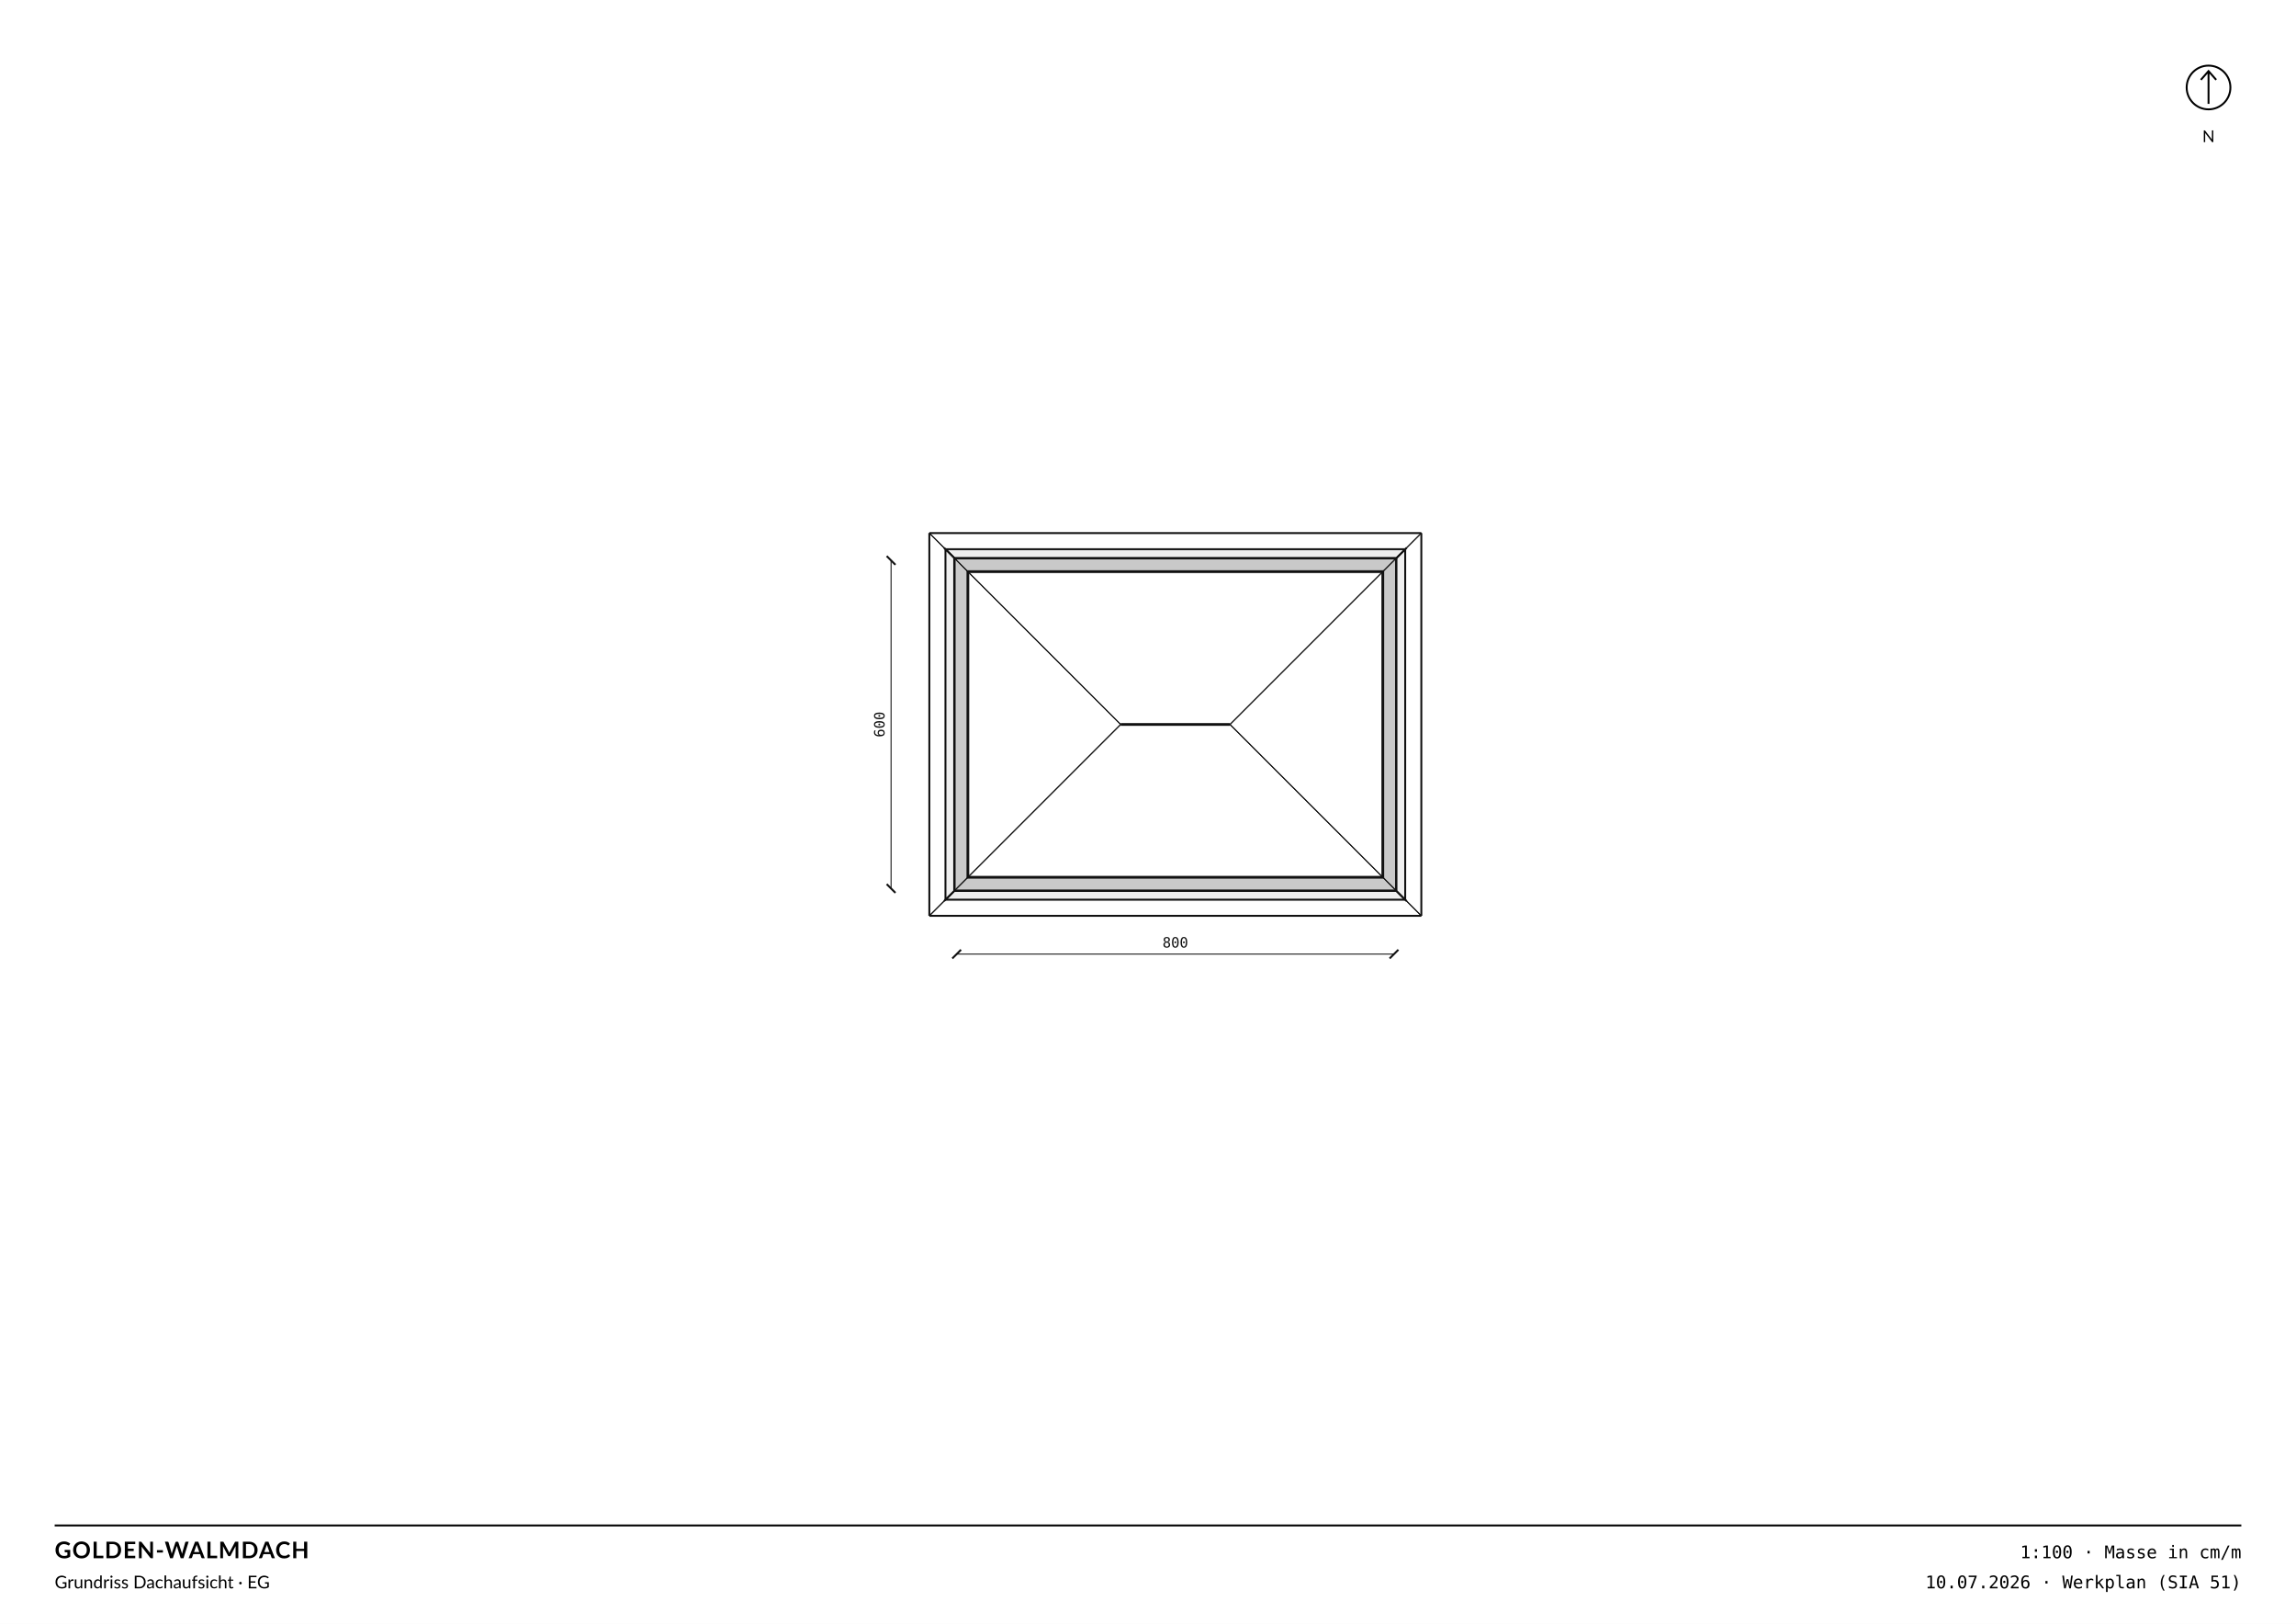
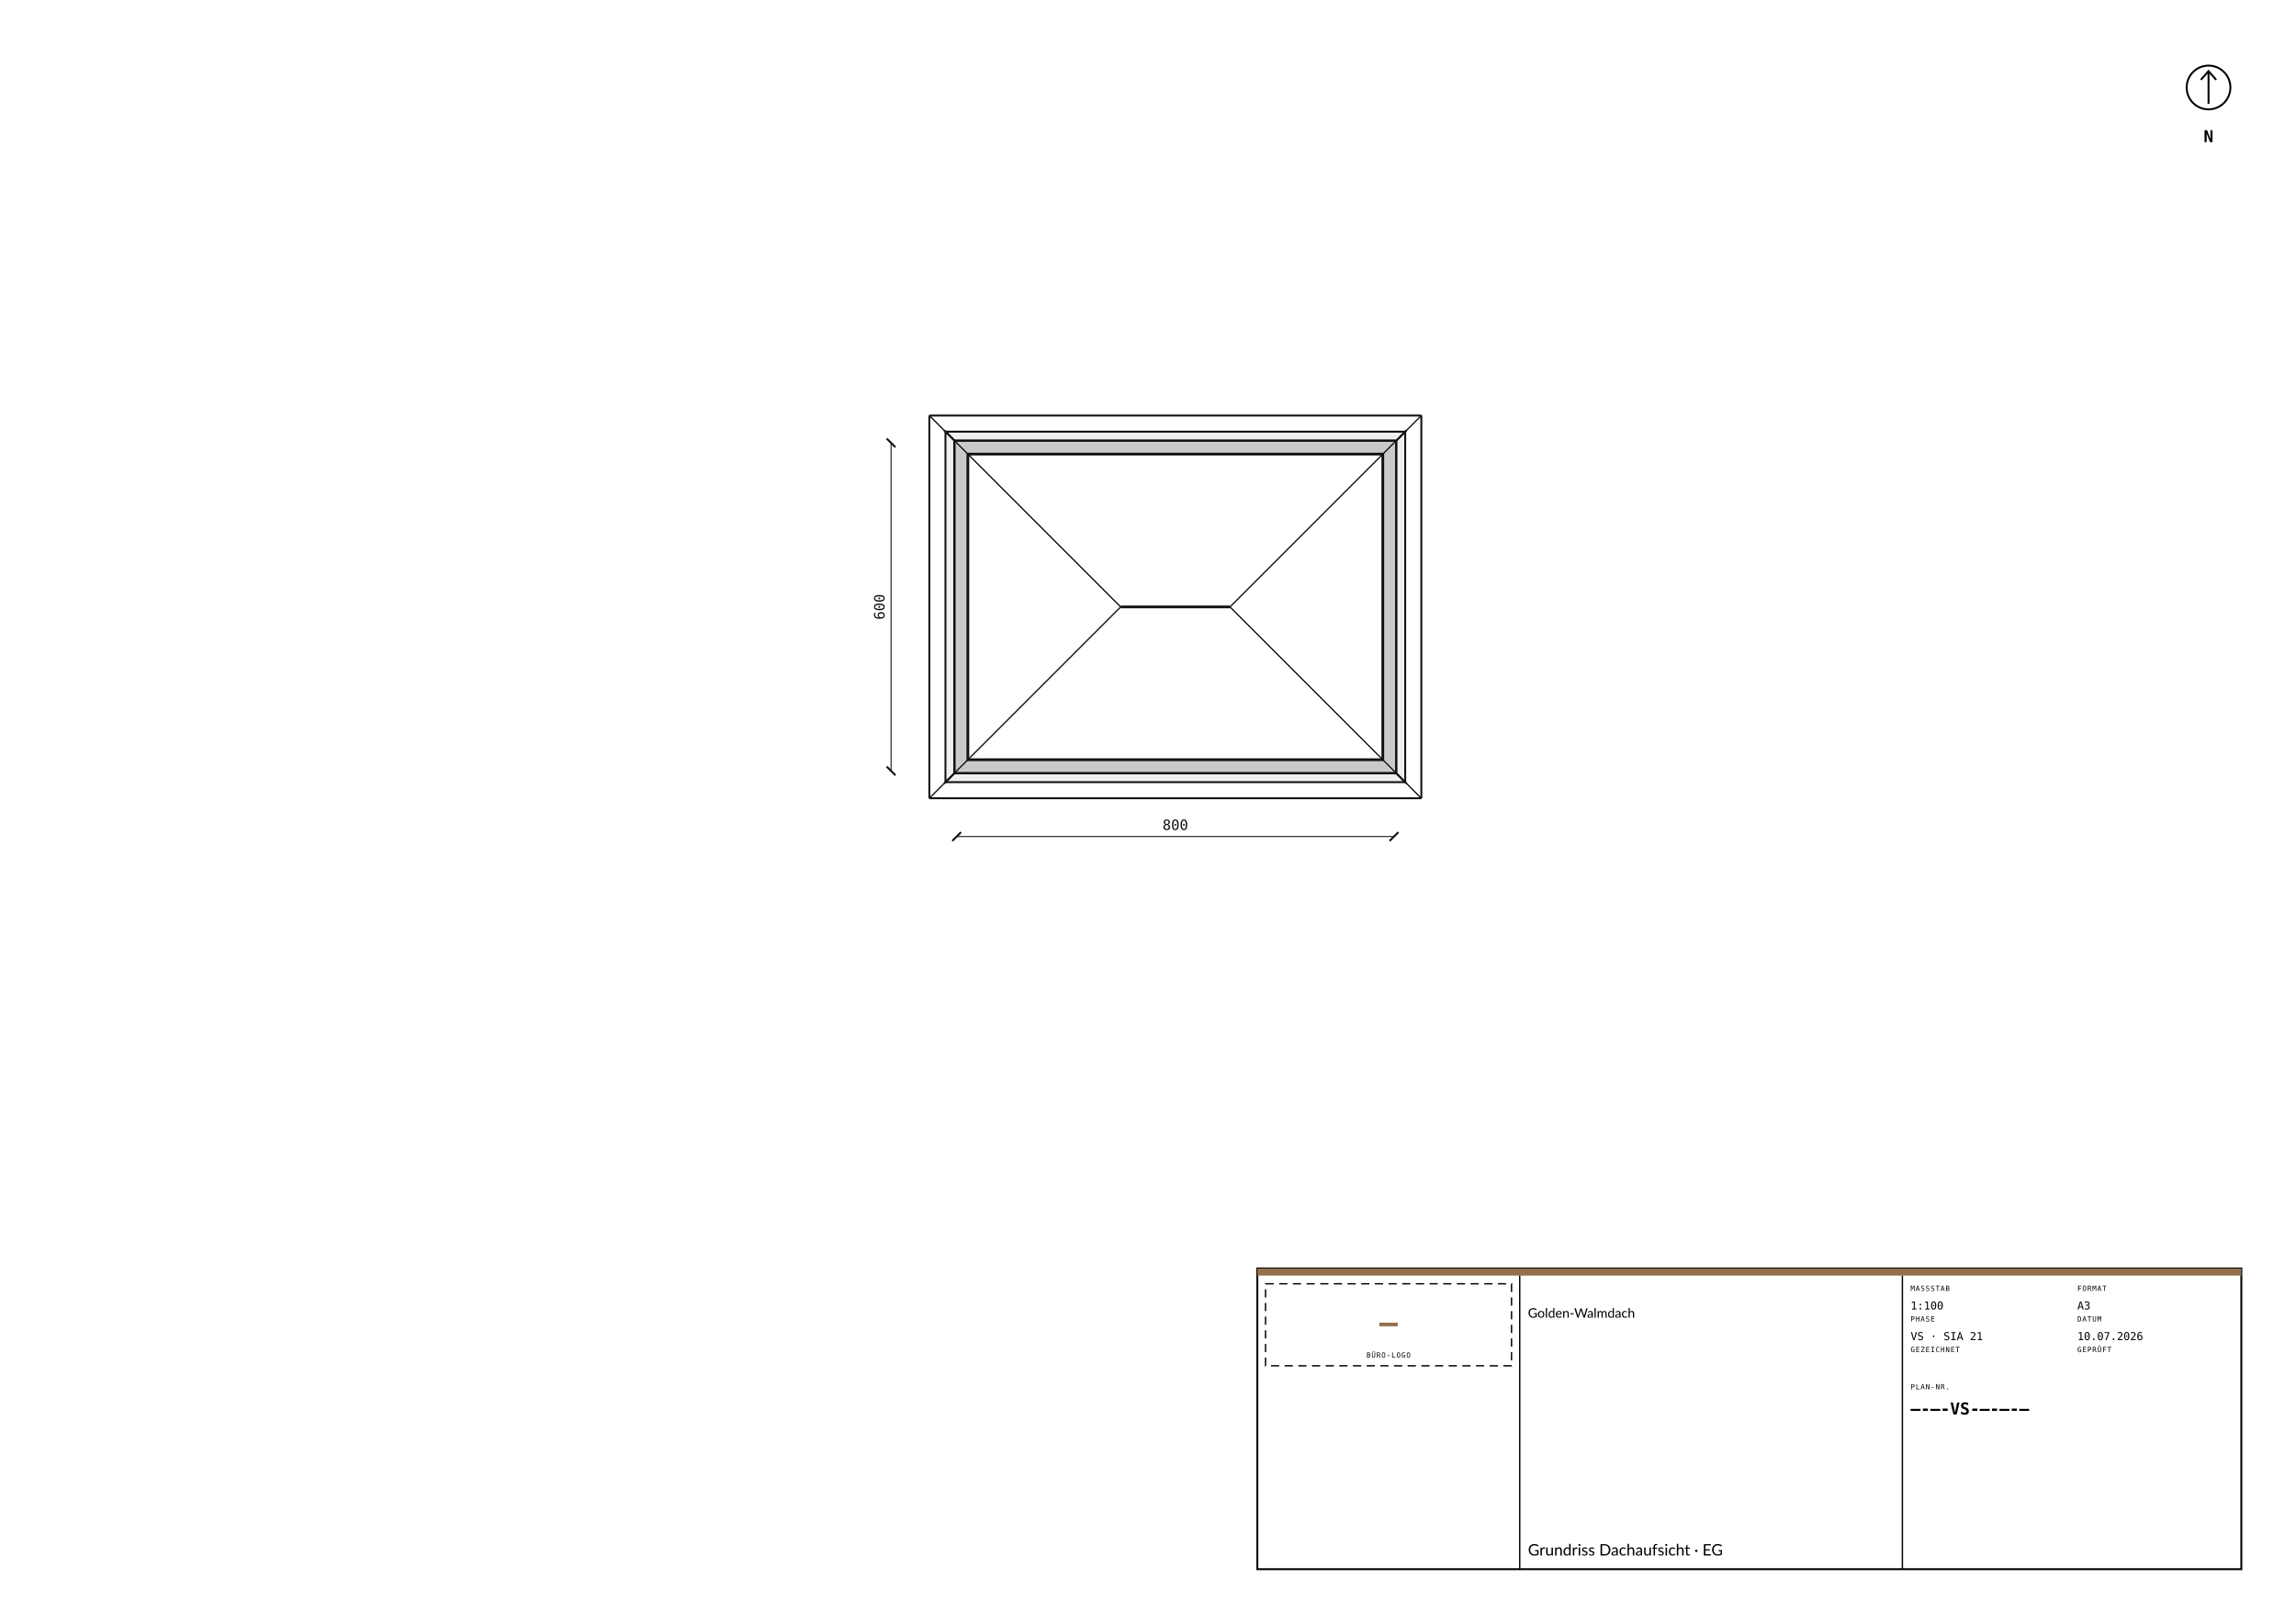
<svg xmlns="http://www.w3.org/2000/svg" width="420mm" height="297mm" viewBox="0 0 420 297" font-family="Helvetica, Arial, sans-serif">
  <rect width="420" height="297" fill="white" />
-   <g transform="translate(175.00, 162.50) scale(0.01)">
+   <g transform="translate(175.00, 141.00) scale(0.01)">
    <path d="M 8045 45 L 8045 -6045 L -45 -6045 L -45 45 Z M 205 -5795 L 7795 -5795 L 7795 -205 L 205 -205 Z" fill-rule="evenodd" fill="#c9c9c9" stroke="#111" stroke-width="50" />
    <path d="M -45 45 L 8045 45 L 8205 205 L -205 205 Z" fill-rule="evenodd" fill="#efefef" stroke="#111" stroke-width="35" />
    <path d="M 8045 45 L 8045 -6045 L 8205 -6205 L 8205 205 Z" fill-rule="evenodd" fill="#efefef" stroke="#111" stroke-width="35" />
    <path d="M 8045 -6045 L -45 -6045 L -205 -6205 L 8205 -6205 Z" fill-rule="evenodd" fill="#efefef" stroke="#111" stroke-width="35" />
    <path d="M -45 -6045 L -45 45 L -205 205 L -205 -6205 Z" fill-rule="evenodd" fill="#efefef" stroke="#111" stroke-width="35" />
    <line x1="8500" y1="-6500" x2="-500" y2="-6500" stroke="#111" stroke-width="35" />
    <line x1="-500" y1="-6500" x2="3000" y2="-3000" stroke="#111" stroke-width="18" />
    <line x1="5000" y1="-3000" x2="8500" y2="-6500" stroke="#111" stroke-width="18" />
    <line x1="-500" y1="-6500" x2="-500" y2="500" stroke="#111" stroke-width="35" />
    <line x1="-500" y1="500" x2="3000" y2="-3000" stroke="#111" stroke-width="18" />
    <line x1="3000" y1="-3000" x2="-500" y2="-6500" stroke="#111" stroke-width="18" />
    <line x1="-500" y1="500" x2="8500" y2="500" stroke="#111" stroke-width="35" />
    <line x1="8500" y1="500" x2="5000" y2="-3000" stroke="#111" stroke-width="18" />
    <line x1="3000" y1="-3000" x2="-500" y2="500" stroke="#111" stroke-width="18" />
    <line x1="8500" y1="500" x2="8500" y2="-6500" stroke="#111" stroke-width="35" />
    <line x1="8500" y1="-6500" x2="5000" y2="-3000" stroke="#111" stroke-width="18" />
    <line x1="5000" y1="-3000" x2="8500" y2="500" stroke="#111" stroke-width="18" />
    <line x1="5000" y1="-3000" x2="3000" y2="-3000" stroke="#111" stroke-width="50" />
    <g stroke="#111" fill="#111">
      <line x1="0" y1="1200" x2="8000" y2="1200" stroke-width="18" />
      <line x1="-80" y1="1280" x2="80" y2="1120" stroke-width="36" />
      <line x1="7920" y1="1280" x2="8080" y2="1120" stroke-width="36" />
      <text x="4000" y="1080" text-anchor="middle" font-size="260" font-family="'IBM Plex Mono', ui-monospace, monospace" stroke="none">800</text>
    </g>
    <g stroke="#111" fill="#111">
      <line x1="-1200" y1="0" x2="-1200" y2="-6000" stroke-width="18" />
      <line x1="-1280" y1="-80" x2="-1120" y2="80" stroke-width="36" />
      <line x1="-1280" y1="-6080" x2="-1120" y2="-5920" stroke-width="36" />
      <text x="-1320" y="-3000" text-anchor="middle" font-size="260" font-family="'IBM Plex Mono', ui-monospace, monospace" stroke="none" transform="rotate(-90 -1320 -3000)">600</text>
    </g>
  </g>
-   <g stroke="black" fill="none" stroke-width="0.35">
-     <circle cx="404" cy="16" r="4" />
-     <path d="M 404 19 L 404 13 M 402.6 14.6 L 404 13 L 405.4 14.6" />
-     <text x="404" y="26" text-anchor="middle" font-size="3" font-family="'Lato', Helvetica, Arial, sans-serif" stroke="none" fill="black">N</text>
+   <g data-teil="nordpfeil" stroke="black" fill="none" stroke-width="0.35">
+     <circle cx="404.00" cy="16.00" r="4" />
+     <path d="M 404.00 19.00 L 404.00 13.00 M 402.60 14.60 L 404.00 13.00 L 405.40 14.60" />
+     <text x="404.00" y="26.00" text-anchor="middle" font-family="'IBM Plex Mono', ui-monospace, monospace" font-size="3" font-feature-settings="'tnum'" font-weight="bold" stroke="none" fill="black">N</text>
  </g>
-   <g font-size="3.2">
-     <line x1="10" y1="279" x2="410" y2="279" stroke="black" stroke-width="0.35" />
-     <text x="10" y="285" font-weight="bold" font-family="'Lato', Helvetica, Arial, sans-serif" letter-spacing="0.04em" font-size="4.2">GOLDEN-WALMDACH</text>
-     <text x="10" y="290.5" font-family="'Lato', Helvetica, Arial, sans-serif">Grundriss Dachaufsicht · EG</text>
-     <text x="410" y="285" text-anchor="end" font-family="'IBM Plex Mono', ui-monospace, monospace" font-feature-settings="'tnum'">1:100 · Masse in cm/m</text>
-     <text x="410" y="290.5" text-anchor="end" font-family="'IBM Plex Mono', ui-monospace, monospace" font-feature-settings="'tnum'">10.07.2026 · Werkplan (SIA 51)</text>
+   <g data-teil="plankopf">
+     <rect x="230" y="232" width="180" height="55" fill="white" stroke="black" stroke-width="0.35" />
+     <rect x="230" y="232" width="180" height="1.3" fill="#94704F" />
+     <line x1="278" y1="233.3" x2="278" y2="287" stroke="black" stroke-width="0.25" />
+     <line x1="348" y1="233.3" x2="348" y2="287" stroke="black" stroke-width="0.25" />
+     <rect x="231.5" y="234.8" width="45" height="15" fill="none" stroke="black" stroke-width="0.25" stroke-dasharray="1.5 1" />
+     <text x="254.00" y="243.80" text-anchor="middle" font-family="'IBM Plex Mono', ui-monospace, monospace" font-size="5.6" font-feature-settings="'tnum'" font-weight="bold" fill="#94704F">—</text>
+     <text x="254.00" y="248.30" text-anchor="middle" font-family="'IBM Plex Mono', ui-monospace, monospace" font-size="1.3" font-feature-settings="'tnum'" letter-spacing="0.1em">BÜRO-LOGO</text>
+     <text x="279.50" y="241.00" text-anchor="start" font-family="'Lato', Helvetica, Arial, sans-serif" font-size="2.4">Golden-Walmdach</text>
+     <text x="279.50" y="284.50" text-anchor="start" font-family="'Lato', Helvetica, Arial, sans-serif" font-size="2.9">Grundriss Dachaufsicht · EG</text>
+     <text x="349.50" y="236.10" text-anchor="start" font-family="'IBM Plex Mono', ui-monospace, monospace" font-size="1.3" font-feature-settings="'tnum'" letter-spacing="0.1em">MASSSTAB</text>
+     <text x="349.50" y="239.50" text-anchor="start" font-family="'IBM Plex Mono', ui-monospace, monospace" font-size="2" font-feature-settings="'tnum'">1:100</text>
+     <text x="380.00" y="236.10" text-anchor="start" font-family="'IBM Plex Mono', ui-monospace, monospace" font-size="1.3" font-feature-settings="'tnum'" letter-spacing="0.1em">FORMAT</text>
+     <text x="380.00" y="239.50" text-anchor="start" font-family="'IBM Plex Mono', ui-monospace, monospace" font-size="2" font-feature-settings="'tnum'">A3</text>
+     <text x="349.50" y="241.70" text-anchor="start" font-family="'IBM Plex Mono', ui-monospace, monospace" font-size="1.3" font-feature-settings="'tnum'" letter-spacing="0.1em">PHASE</text>
+     <text x="349.50" y="245.10" text-anchor="start" font-family="'IBM Plex Mono', ui-monospace, monospace" font-size="2" font-feature-settings="'tnum'">VS · SIA 21</text>
+     <text x="380.00" y="241.70" text-anchor="start" font-family="'IBM Plex Mono', ui-monospace, monospace" font-size="1.3" font-feature-settings="'tnum'" letter-spacing="0.1em">DATUM</text>
+     <text x="380.00" y="245.10" text-anchor="start" font-family="'IBM Plex Mono', ui-monospace, monospace" font-size="2" font-feature-settings="'tnum'">10.07.2026</text>
+     <text x="349.50" y="247.30" text-anchor="start" font-family="'IBM Plex Mono', ui-monospace, monospace" font-size="1.3" font-feature-settings="'tnum'" letter-spacing="0.1em">GEZEICHNET</text>
+     <text x="380.00" y="247.30" text-anchor="start" font-family="'IBM Plex Mono', ui-monospace, monospace" font-size="1.3" font-feature-settings="'tnum'" letter-spacing="0.1em">GEPRÜFT</text>
+     <text x="349.50" y="254.10" text-anchor="start" font-family="'IBM Plex Mono', ui-monospace, monospace" font-size="1.3" font-feature-settings="'tnum'" letter-spacing="0.1em">PLAN-NR.</text>
+     <text x="349.50" y="258.70" text-anchor="start" font-family="'IBM Plex Mono', ui-monospace, monospace" font-size="3" font-feature-settings="'tnum'" font-weight="bold">—-—-VS-—-—-—</text>
  </g>
</svg>
